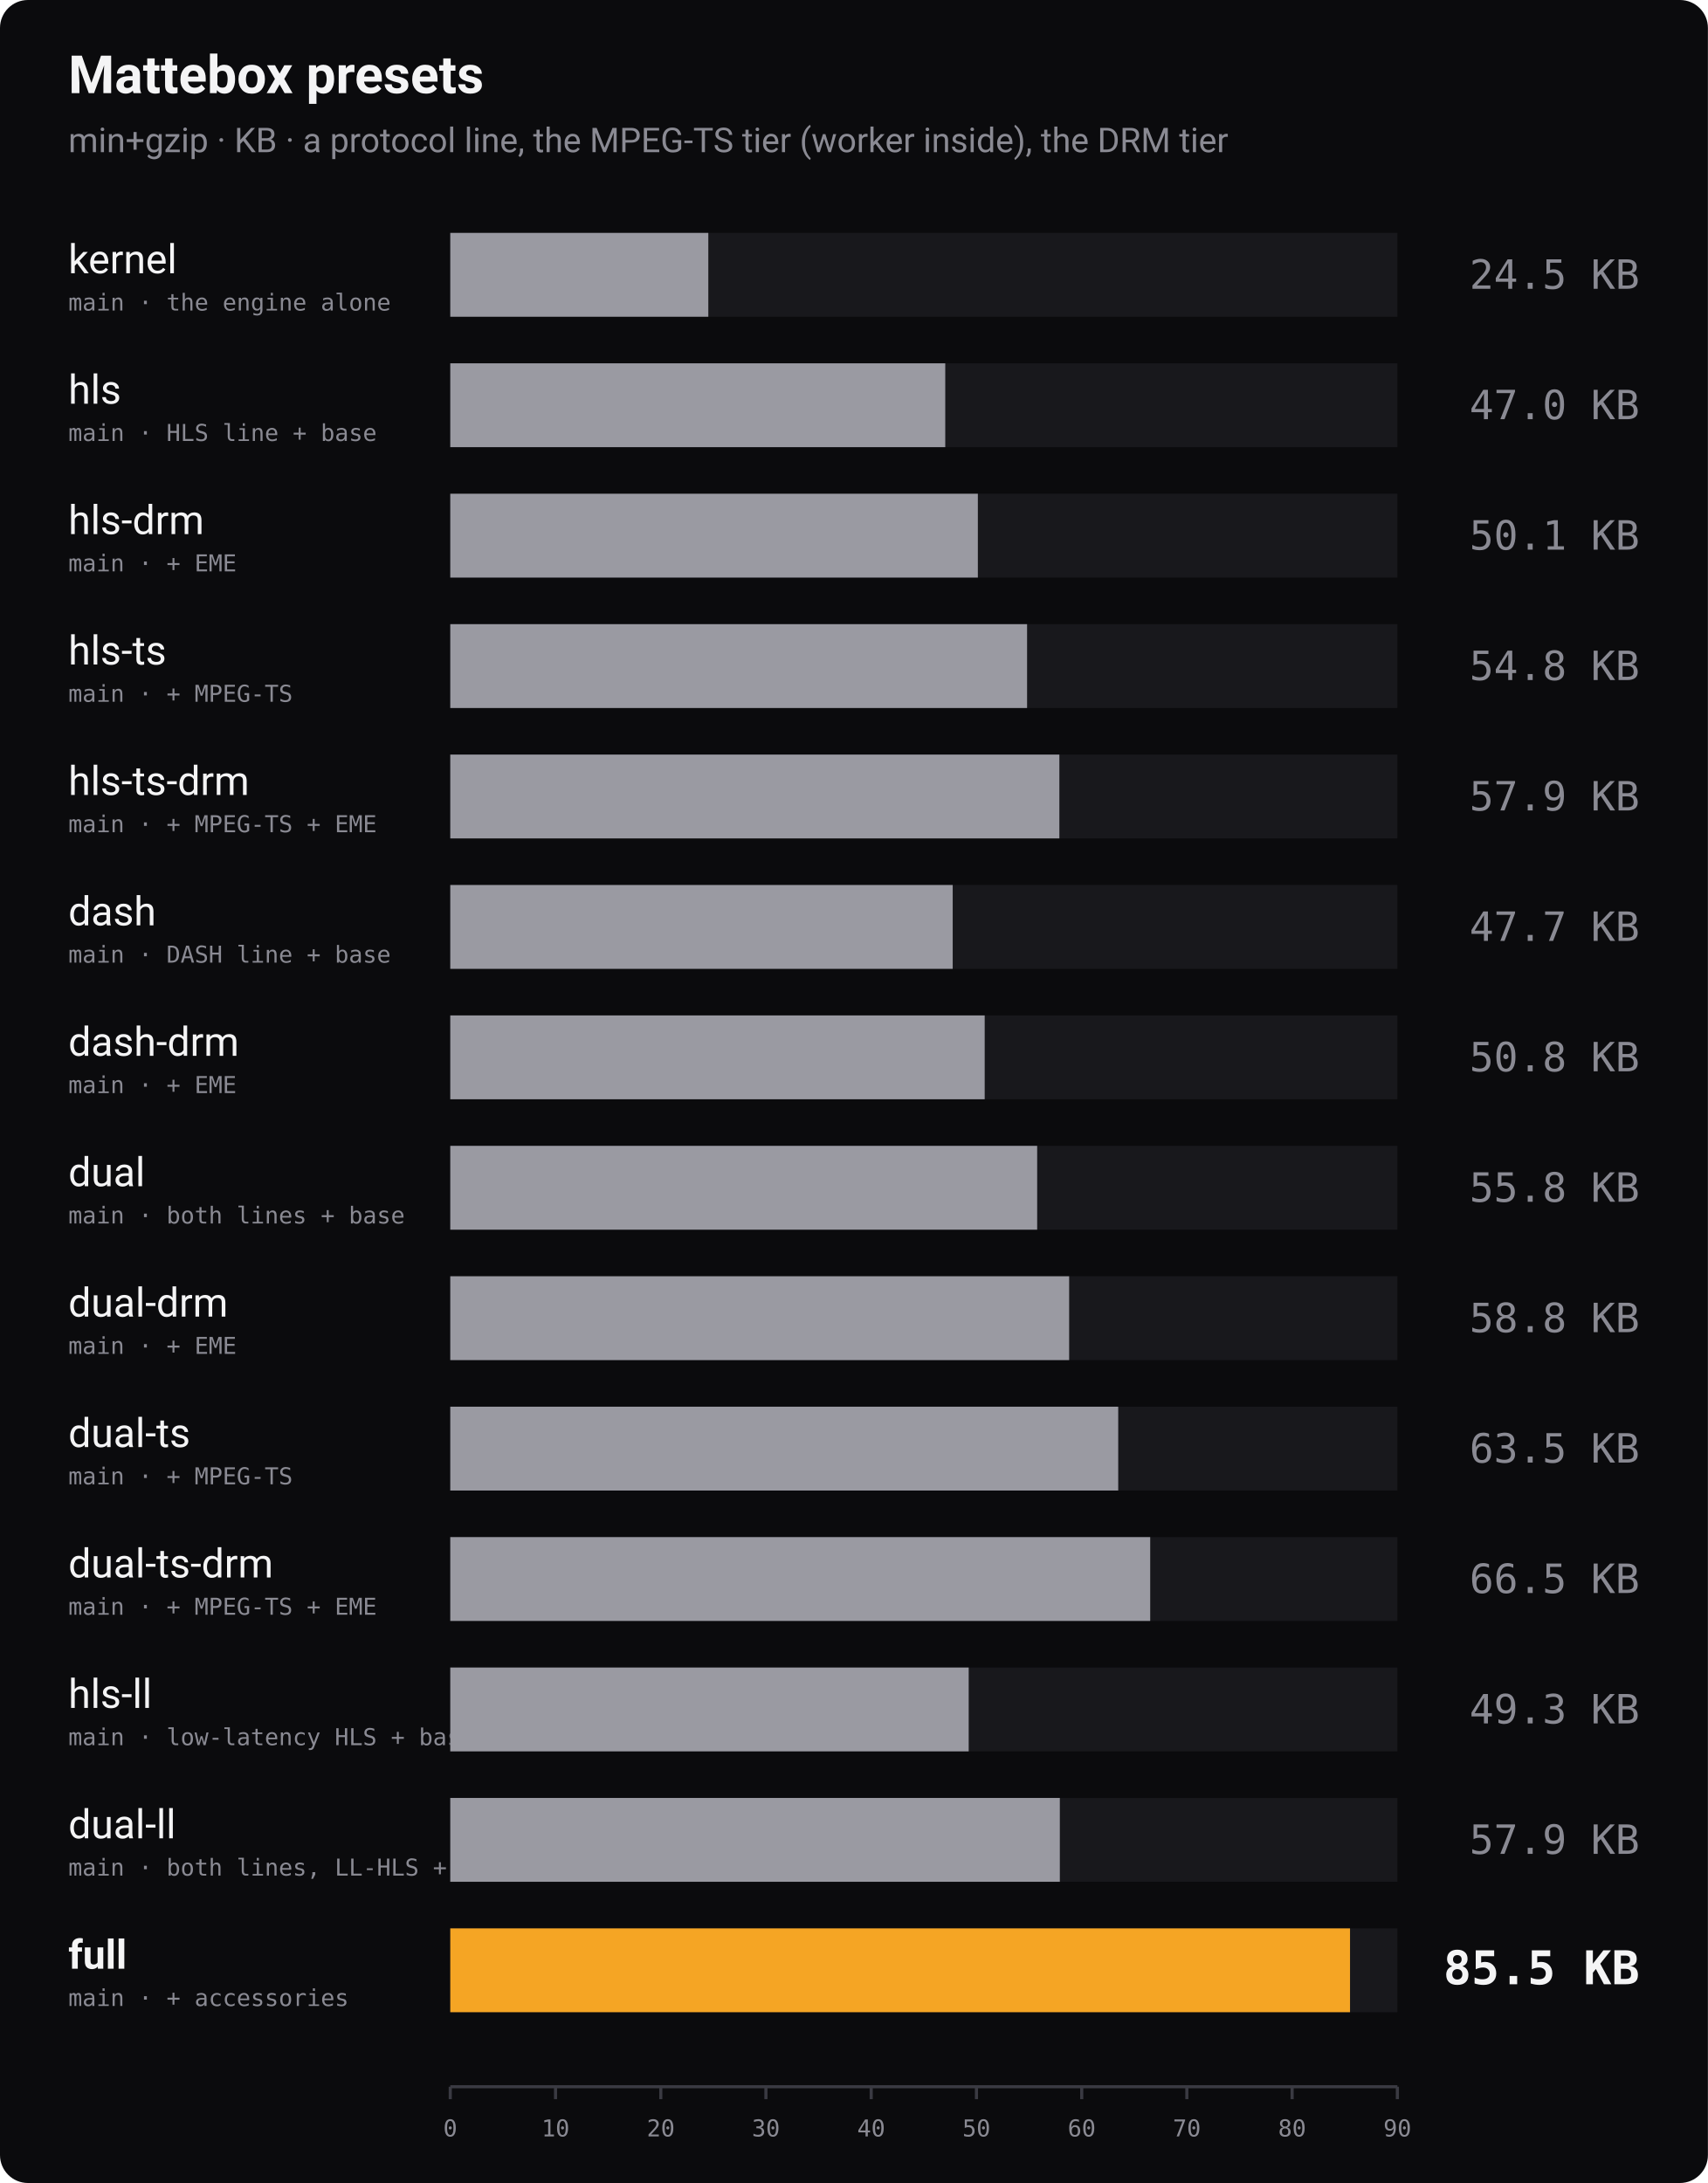
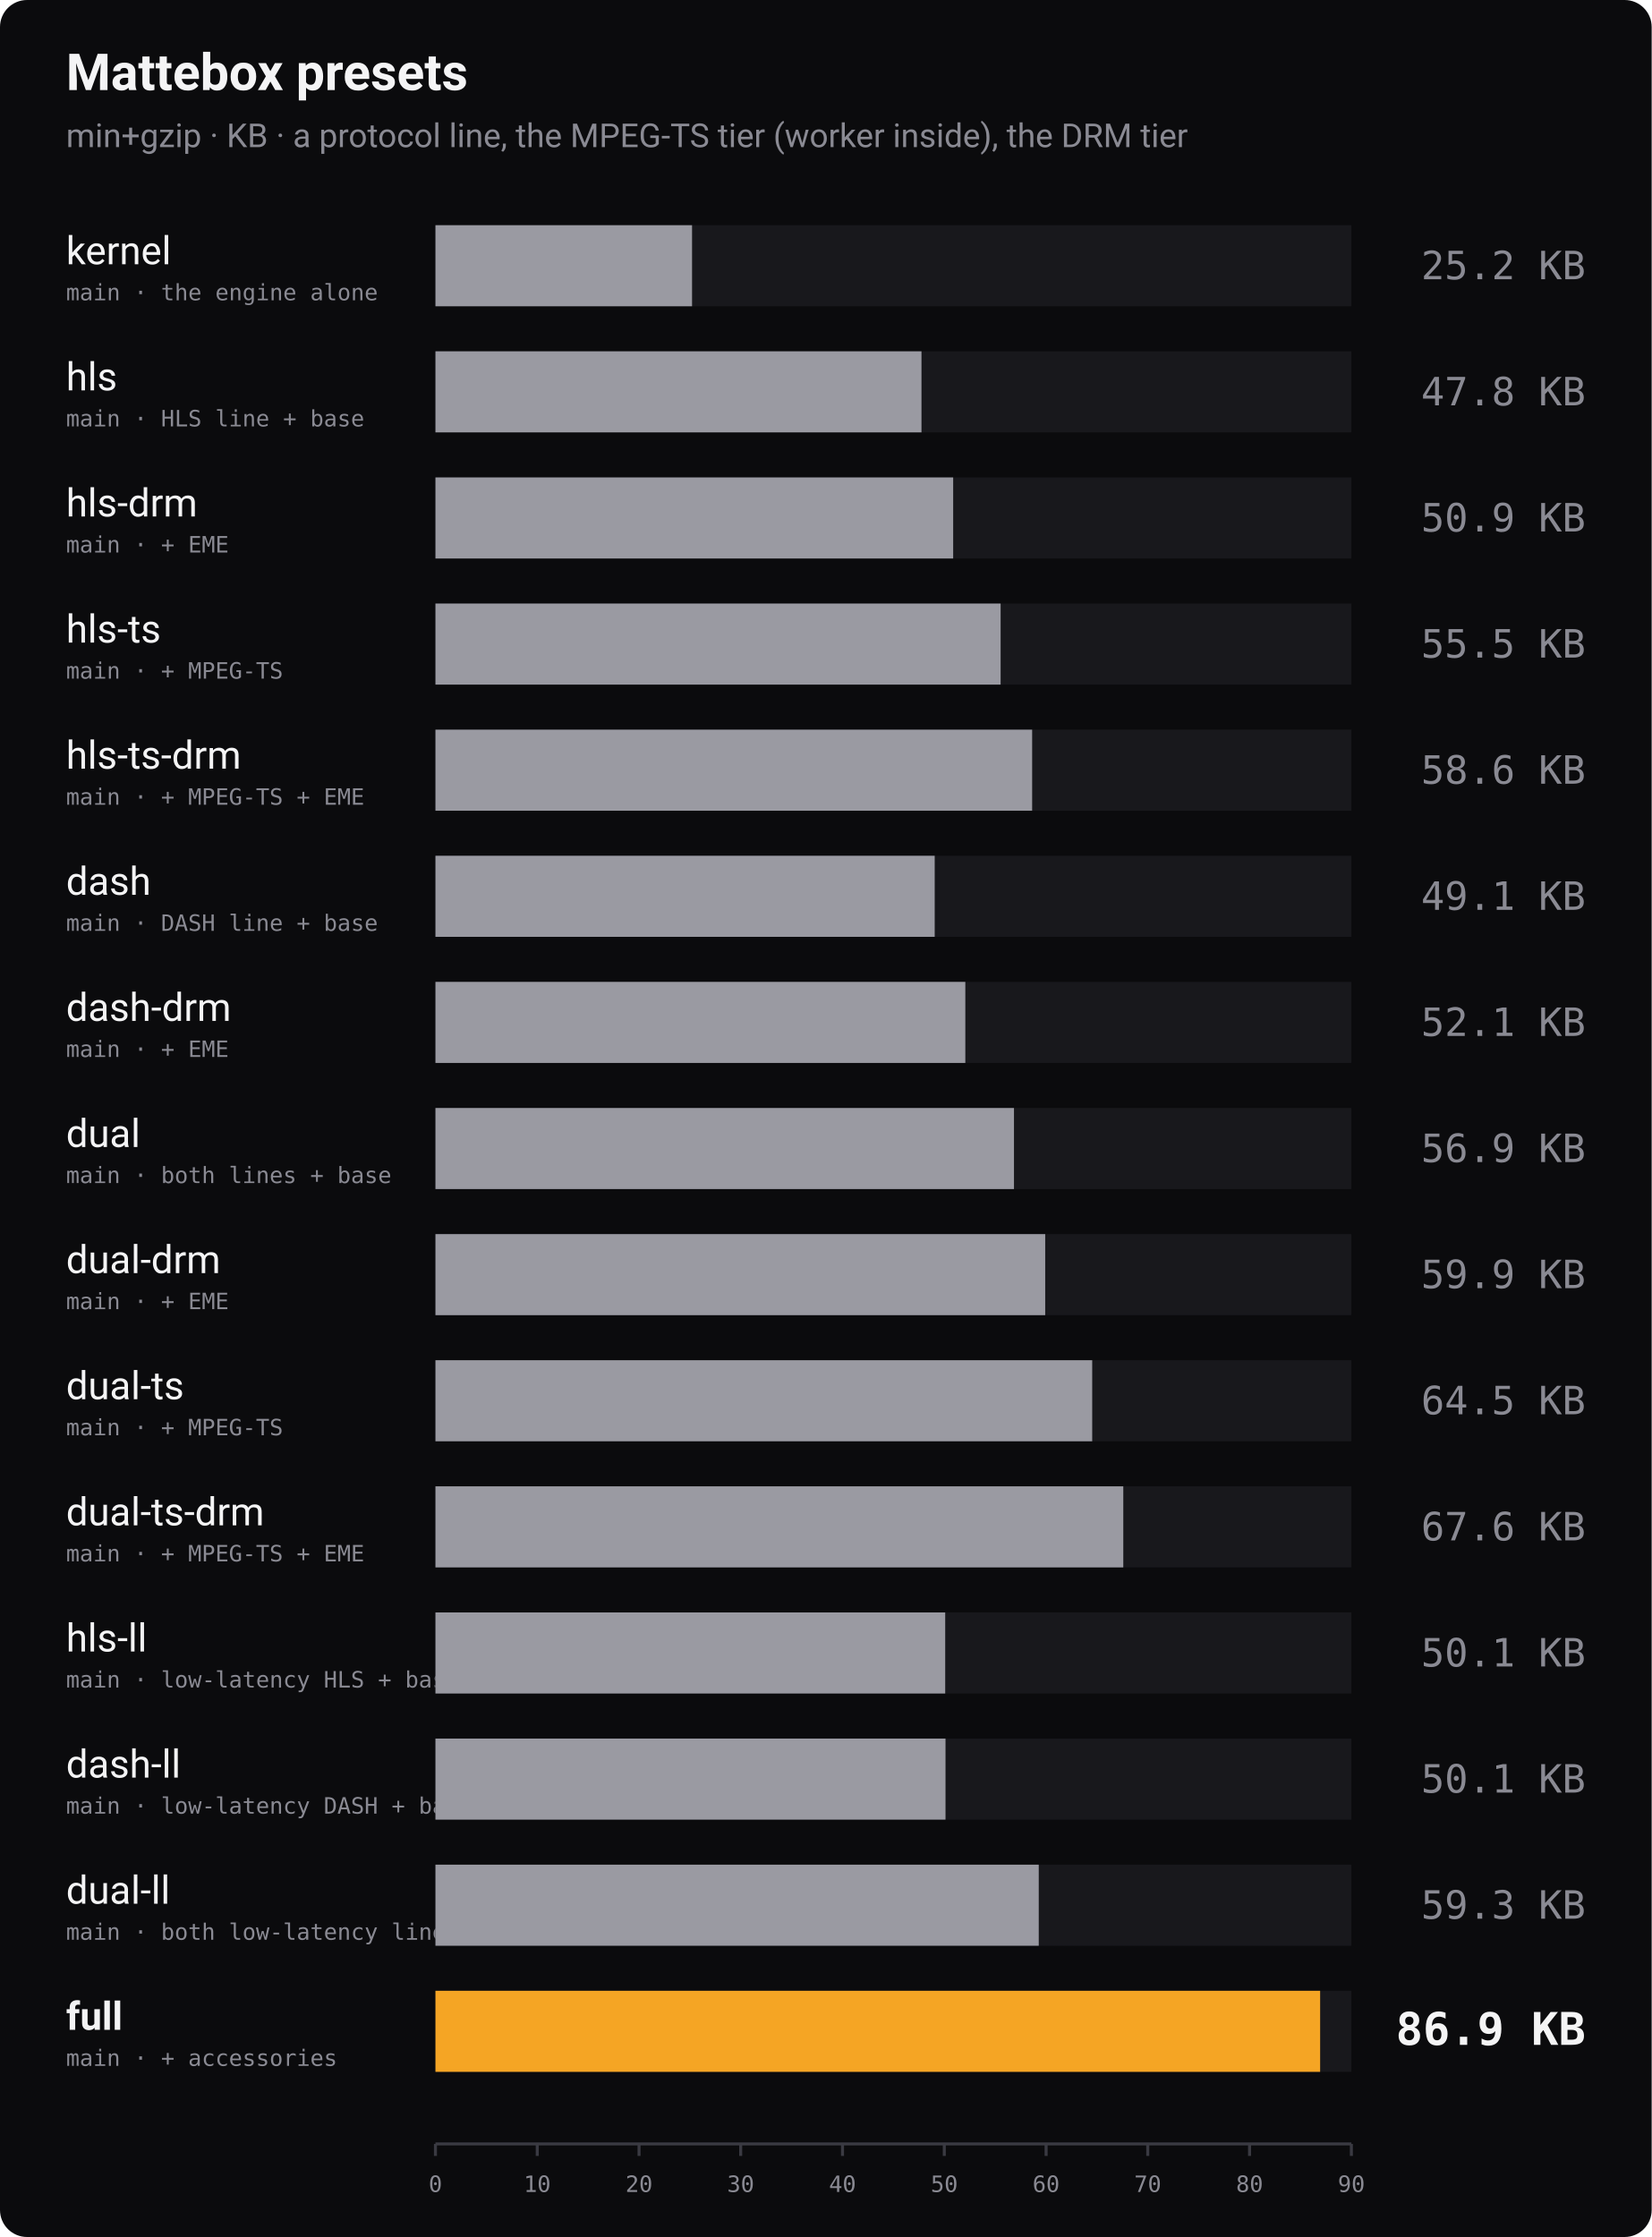
- <svg xmlns="http://www.w3.org/2000/svg" width="1100" height="1406" viewBox="0 0 1100 1406" role="img" aria-label="Bundle size of every Mattebox preset, min+gzip">
-   <rect width="1100" height="1406" rx="18" fill="#0b0b0d" />
+ <svg xmlns="http://www.w3.org/2000/svg" width="1100" height="1490" viewBox="0 0 1100 1490" role="img" aria-label="Bundle size of every Mattebox preset, min+gzip">
+   <rect width="1100" height="1490" rx="18" fill="#0b0b0d" />
  <text x="44" y="60" font-family="-apple-system, 'Segoe UI', Roboto, Helvetica, Arial, sans-serif" font-size="34" font-weight="700" fill="#f4f4f5">Mattebox presets</text>
  <text x="44" y="98" font-family="-apple-system, 'Segoe UI', Roboto, Helvetica, Arial, sans-serif" font-size="22" fill="#8a8a93">min+gzip · KB · a protocol line, the MPEG-TS tier (worker inside), the DRM tier</text>
  <text x="44" y="176" font-family="-apple-system, 'Segoe UI', Roboto, Helvetica, Arial, sans-serif" font-size="26" font-weight="400" fill="#f4f4f5">kernel</text>
  <text x="44" y="200" font-family="ui-monospace, 'SF Mono', Menlo, Consolas, monospace" font-size="15" fill="#8a8a93">main · the engine alone</text>
  <rect x="290" y="150" width="610" height="54" fill="#18181c" />
-   <rect x="290" y="150" width="166.2" height="54" fill="#9a9aa2" />
-   <text x="1056" y="186" text-anchor="end" font-family="ui-monospace, 'SF Mono', Menlo, Consolas, monospace" font-size="26" font-weight="400" fill="#8a8a93">24.5 KB</text>
+   <rect x="290" y="150" width="170.9" height="54" fill="#9a9aa2" />
+   <text x="1056" y="186" text-anchor="end" font-family="ui-monospace, 'SF Mono', Menlo, Consolas, monospace" font-size="26" font-weight="400" fill="#8a8a93">25.2 KB</text>
  <text x="44" y="260" font-family="-apple-system, 'Segoe UI', Roboto, Helvetica, Arial, sans-serif" font-size="26" font-weight="400" fill="#f4f4f5">hls</text>
  <text x="44" y="284" font-family="ui-monospace, 'SF Mono', Menlo, Consolas, monospace" font-size="15" fill="#8a8a93">main · HLS line + base</text>
  <rect x="290" y="234" width="610" height="54" fill="#18181c" />
-   <rect x="290" y="234" width="318.8" height="54" fill="#9a9aa2" />
-   <text x="1056" y="270" text-anchor="end" font-family="ui-monospace, 'SF Mono', Menlo, Consolas, monospace" font-size="26" font-weight="400" fill="#8a8a93">47.0 KB</text>
+   <rect x="290" y="234" width="323.7" height="54" fill="#9a9aa2" />
+   <text x="1056" y="270" text-anchor="end" font-family="ui-monospace, 'SF Mono', Menlo, Consolas, monospace" font-size="26" font-weight="400" fill="#8a8a93">47.8 KB</text>
  <text x="44" y="344" font-family="-apple-system, 'Segoe UI', Roboto, Helvetica, Arial, sans-serif" font-size="26" font-weight="400" fill="#f4f4f5">hls-drm</text>
  <text x="44" y="368" font-family="ui-monospace, 'SF Mono', Menlo, Consolas, monospace" font-size="15" fill="#8a8a93">main · + EME</text>
  <rect x="290" y="318" width="610" height="54" fill="#18181c" />
-   <rect x="290" y="318" width="339.8" height="54" fill="#9a9aa2" />
-   <text x="1056" y="354" text-anchor="end" font-family="ui-monospace, 'SF Mono', Menlo, Consolas, monospace" font-size="26" font-weight="400" fill="#8a8a93">50.1 KB</text>
+   <rect x="290" y="318" width="344.8" height="54" fill="#9a9aa2" />
+   <text x="1056" y="354" text-anchor="end" font-family="ui-monospace, 'SF Mono', Menlo, Consolas, monospace" font-size="26" font-weight="400" fill="#8a8a93">50.9 KB</text>
  <text x="44" y="428" font-family="-apple-system, 'Segoe UI', Roboto, Helvetica, Arial, sans-serif" font-size="26" font-weight="400" fill="#f4f4f5">hls-ts</text>
  <text x="44" y="452" font-family="ui-monospace, 'SF Mono', Menlo, Consolas, monospace" font-size="15" fill="#8a8a93">main · + MPEG-TS</text>
  <rect x="290" y="402" width="610" height="54" fill="#18181c" />
-   <rect x="290" y="402" width="371.5" height="54" fill="#9a9aa2" />
-   <text x="1056" y="438" text-anchor="end" font-family="ui-monospace, 'SF Mono', Menlo, Consolas, monospace" font-size="26" font-weight="400" fill="#8a8a93">54.8 KB</text>
+   <rect x="290" y="402" width="376.4" height="54" fill="#9a9aa2" />
+   <text x="1056" y="438" text-anchor="end" font-family="ui-monospace, 'SF Mono', Menlo, Consolas, monospace" font-size="26" font-weight="400" fill="#8a8a93">55.5 KB</text>
  <text x="44" y="512" font-family="-apple-system, 'Segoe UI', Roboto, Helvetica, Arial, sans-serif" font-size="26" font-weight="400" fill="#f4f4f5">hls-ts-drm</text>
  <text x="44" y="536" font-family="ui-monospace, 'SF Mono', Menlo, Consolas, monospace" font-size="15" fill="#8a8a93">main · + MPEG-TS + EME</text>
  <rect x="290" y="486" width="610" height="54" fill="#18181c" />
-   <rect x="290" y="486" width="392.3" height="54" fill="#9a9aa2" />
-   <text x="1056" y="522" text-anchor="end" font-family="ui-monospace, 'SF Mono', Menlo, Consolas, monospace" font-size="26" font-weight="400" fill="#8a8a93">57.9 KB</text>
+   <rect x="290" y="486" width="397.4" height="54" fill="#9a9aa2" />
+   <text x="1056" y="522" text-anchor="end" font-family="ui-monospace, 'SF Mono', Menlo, Consolas, monospace" font-size="26" font-weight="400" fill="#8a8a93">58.6 KB</text>
  <text x="44" y="596" font-family="-apple-system, 'Segoe UI', Roboto, Helvetica, Arial, sans-serif" font-size="26" font-weight="400" fill="#f4f4f5">dash</text>
  <text x="44" y="620" font-family="ui-monospace, 'SF Mono', Menlo, Consolas, monospace" font-size="15" fill="#8a8a93">main · DASH line + base</text>
  <rect x="290" y="570" width="610" height="54" fill="#18181c" />
-   <rect x="290" y="570" width="323.6" height="54" fill="#9a9aa2" />
-   <text x="1056" y="606" text-anchor="end" font-family="ui-monospace, 'SF Mono', Menlo, Consolas, monospace" font-size="26" font-weight="400" fill="#8a8a93">47.7 KB</text>
+   <rect x="290" y="570" width="332.5" height="54" fill="#9a9aa2" />
+   <text x="1056" y="606" text-anchor="end" font-family="ui-monospace, 'SF Mono', Menlo, Consolas, monospace" font-size="26" font-weight="400" fill="#8a8a93">49.1 KB</text>
  <text x="44" y="680" font-family="-apple-system, 'Segoe UI', Roboto, Helvetica, Arial, sans-serif" font-size="26" font-weight="400" fill="#f4f4f5">dash-drm</text>
  <text x="44" y="704" font-family="ui-monospace, 'SF Mono', Menlo, Consolas, monospace" font-size="15" fill="#8a8a93">main · + EME</text>
  <rect x="290" y="654" width="610" height="54" fill="#18181c" />
-   <rect x="290" y="654" width="344.2" height="54" fill="#9a9aa2" />
-   <text x="1056" y="690" text-anchor="end" font-family="ui-monospace, 'SF Mono', Menlo, Consolas, monospace" font-size="26" font-weight="400" fill="#8a8a93">50.8 KB</text>
+   <rect x="290" y="654" width="352.9" height="54" fill="#9a9aa2" />
+   <text x="1056" y="690" text-anchor="end" font-family="ui-monospace, 'SF Mono', Menlo, Consolas, monospace" font-size="26" font-weight="400" fill="#8a8a93">52.1 KB</text>
  <text x="44" y="764" font-family="-apple-system, 'Segoe UI', Roboto, Helvetica, Arial, sans-serif" font-size="26" font-weight="400" fill="#f4f4f5">dual</text>
  <text x="44" y="788" font-family="ui-monospace, 'SF Mono', Menlo, Consolas, monospace" font-size="15" fill="#8a8a93">main · both lines + base</text>
  <rect x="290" y="738" width="610" height="54" fill="#18181c" />
-   <rect x="290" y="738" width="378.0" height="54" fill="#9a9aa2" />
-   <text x="1056" y="774" text-anchor="end" font-family="ui-monospace, 'SF Mono', Menlo, Consolas, monospace" font-size="26" font-weight="400" fill="#8a8a93">55.8 KB</text>
+   <rect x="290" y="738" width="385.3" height="54" fill="#9a9aa2" />
+   <text x="1056" y="774" text-anchor="end" font-family="ui-monospace, 'SF Mono', Menlo, Consolas, monospace" font-size="26" font-weight="400" fill="#8a8a93">56.9 KB</text>
  <text x="44" y="848" font-family="-apple-system, 'Segoe UI', Roboto, Helvetica, Arial, sans-serif" font-size="26" font-weight="400" fill="#f4f4f5">dual-drm</text>
  <text x="44" y="872" font-family="ui-monospace, 'SF Mono', Menlo, Consolas, monospace" font-size="15" fill="#8a8a93">main · + EME</text>
  <rect x="290" y="822" width="610" height="54" fill="#18181c" />
-   <rect x="290" y="822" width="398.6" height="54" fill="#9a9aa2" />
-   <text x="1056" y="858" text-anchor="end" font-family="ui-monospace, 'SF Mono', Menlo, Consolas, monospace" font-size="26" font-weight="400" fill="#8a8a93">58.8 KB</text>
+   <rect x="290" y="822" width="406.1" height="54" fill="#9a9aa2" />
+   <text x="1056" y="858" text-anchor="end" font-family="ui-monospace, 'SF Mono', Menlo, Consolas, monospace" font-size="26" font-weight="400" fill="#8a8a93">59.9 KB</text>
  <text x="44" y="932" font-family="-apple-system, 'Segoe UI', Roboto, Helvetica, Arial, sans-serif" font-size="26" font-weight="400" fill="#f4f4f5">dual-ts</text>
  <text x="44" y="956" font-family="ui-monospace, 'SF Mono', Menlo, Consolas, monospace" font-size="15" fill="#8a8a93">main · + MPEG-TS</text>
  <rect x="290" y="906" width="610" height="54" fill="#18181c" />
-   <rect x="290" y="906" width="430.2" height="54" fill="#9a9aa2" />
-   <text x="1056" y="942" text-anchor="end" font-family="ui-monospace, 'SF Mono', Menlo, Consolas, monospace" font-size="26" font-weight="400" fill="#8a8a93">63.5 KB</text>
+   <rect x="290" y="906" width="437.4" height="54" fill="#9a9aa2" />
+   <text x="1056" y="942" text-anchor="end" font-family="ui-monospace, 'SF Mono', Menlo, Consolas, monospace" font-size="26" font-weight="400" fill="#8a8a93">64.5 KB</text>
  <text x="44" y="1016" font-family="-apple-system, 'Segoe UI', Roboto, Helvetica, Arial, sans-serif" font-size="26" font-weight="400" fill="#f4f4f5">dual-ts-drm</text>
  <text x="44" y="1040" font-family="ui-monospace, 'SF Mono', Menlo, Consolas, monospace" font-size="15" fill="#8a8a93">main · + MPEG-TS + EME</text>
  <rect x="290" y="990" width="610" height="54" fill="#18181c" />
-   <rect x="290" y="990" width="450.8" height="54" fill="#9a9aa2" />
-   <text x="1056" y="1026" text-anchor="end" font-family="ui-monospace, 'SF Mono', Menlo, Consolas, monospace" font-size="26" font-weight="400" fill="#8a8a93">66.5 KB</text>
+   <rect x="290" y="990" width="458.1" height="54" fill="#9a9aa2" />
+   <text x="1056" y="1026" text-anchor="end" font-family="ui-monospace, 'SF Mono', Menlo, Consolas, monospace" font-size="26" font-weight="400" fill="#8a8a93">67.6 KB</text>
  <text x="44" y="1100" font-family="-apple-system, 'Segoe UI', Roboto, Helvetica, Arial, sans-serif" font-size="26" font-weight="400" fill="#f4f4f5">hls-ll</text>
  <text x="44" y="1124" font-family="ui-monospace, 'SF Mono', Menlo, Consolas, monospace" font-size="15" fill="#8a8a93">main · low-latency HLS + base</text>
  <rect x="290" y="1074" width="610" height="54" fill="#18181c" />
-   <rect x="290" y="1074" width="333.9" height="54" fill="#9a9aa2" />
-   <text x="1056" y="1110" text-anchor="end" font-family="ui-monospace, 'SF Mono', Menlo, Consolas, monospace" font-size="26" font-weight="400" fill="#8a8a93">49.3 KB</text>
-   <text x="44" y="1184" font-family="-apple-system, 'Segoe UI', Roboto, Helvetica, Arial, sans-serif" font-size="26" font-weight="400" fill="#f4f4f5">dual-ll</text>
-   <text x="44" y="1208" font-family="ui-monospace, 'SF Mono', Menlo, Consolas, monospace" font-size="15" fill="#8a8a93">main · both lines, LL-HLS + base</text>
+   <rect x="290" y="1074" width="339.5" height="54" fill="#9a9aa2" />
+   <text x="1056" y="1110" text-anchor="end" font-family="ui-monospace, 'SF Mono', Menlo, Consolas, monospace" font-size="26" font-weight="400" fill="#8a8a93">50.1 KB</text>
+   <text x="44" y="1184" font-family="-apple-system, 'Segoe UI', Roboto, Helvetica, Arial, sans-serif" font-size="26" font-weight="400" fill="#f4f4f5">dash-ll</text>
+   <text x="44" y="1208" font-family="ui-monospace, 'SF Mono', Menlo, Consolas, monospace" font-size="15" fill="#8a8a93">main · low-latency DASH + base</text>
  <rect x="290" y="1158" width="610" height="54" fill="#18181c" />
-   <rect x="290" y="1158" width="392.6" height="54" fill="#9a9aa2" />
-   <text x="1056" y="1194" text-anchor="end" font-family="ui-monospace, 'SF Mono', Menlo, Consolas, monospace" font-size="26" font-weight="400" fill="#8a8a93">57.9 KB</text>
-   <text x="44" y="1268" font-family="-apple-system, 'Segoe UI', Roboto, Helvetica, Arial, sans-serif" font-size="26" font-weight="700" fill="#f4f4f5">full</text>
-   <text x="44" y="1292" font-family="ui-monospace, 'SF Mono', Menlo, Consolas, monospace" font-size="15" fill="#8a8a93">main · + accessories</text>
+   <rect x="290" y="1158" width="339.7" height="54" fill="#9a9aa2" />
+   <text x="1056" y="1194" text-anchor="end" font-family="ui-monospace, 'SF Mono', Menlo, Consolas, monospace" font-size="26" font-weight="400" fill="#8a8a93">50.1 KB</text>
+   <text x="44" y="1268" font-family="-apple-system, 'Segoe UI', Roboto, Helvetica, Arial, sans-serif" font-size="26" font-weight="400" fill="#f4f4f5">dual-ll</text>
+   <text x="44" y="1292" font-family="ui-monospace, 'SF Mono', Menlo, Consolas, monospace" font-size="15" fill="#8a8a93">main · both low-latency lines + base</text>
  <rect x="290" y="1242" width="610" height="54" fill="#18181c" />
-   <rect x="290" y="1242" width="579.5" height="54" fill="#f5a524" />
-   <text x="1056" y="1278" text-anchor="end" font-family="ui-monospace, 'SF Mono', Menlo, Consolas, monospace" font-size="30" font-weight="700" fill="#f4f4f5">85.5 KB</text>
-   <line x1="290" y1="1344" x2="900" y2="1344" stroke="#3a3a42" stroke-width="2" />
-   <line x1="290.0" y1="1344" x2="290.0" y2="1352" stroke="#3a3a42" stroke-width="2" />
-   <text x="290.0" y="1376" text-anchor="middle" font-family="ui-monospace, 'SF Mono', Menlo, Consolas, monospace" font-size="15" fill="#8a8a93">0</text>
-   <line x1="357.8" y1="1344" x2="357.8" y2="1352" stroke="#3a3a42" stroke-width="2" />
-   <text x="357.8" y="1376" text-anchor="middle" font-family="ui-monospace, 'SF Mono', Menlo, Consolas, monospace" font-size="15" fill="#8a8a93">10</text>
-   <line x1="425.6" y1="1344" x2="425.6" y2="1352" stroke="#3a3a42" stroke-width="2" />
-   <text x="425.6" y="1376" text-anchor="middle" font-family="ui-monospace, 'SF Mono', Menlo, Consolas, monospace" font-size="15" fill="#8a8a93">20</text>
-   <line x1="493.3" y1="1344" x2="493.3" y2="1352" stroke="#3a3a42" stroke-width="2" />
-   <text x="493.3" y="1376" text-anchor="middle" font-family="ui-monospace, 'SF Mono', Menlo, Consolas, monospace" font-size="15" fill="#8a8a93">30</text>
-   <line x1="561.1" y1="1344" x2="561.1" y2="1352" stroke="#3a3a42" stroke-width="2" />
-   <text x="561.1" y="1376" text-anchor="middle" font-family="ui-monospace, 'SF Mono', Menlo, Consolas, monospace" font-size="15" fill="#8a8a93">40</text>
-   <line x1="628.9" y1="1344" x2="628.9" y2="1352" stroke="#3a3a42" stroke-width="2" />
-   <text x="628.9" y="1376" text-anchor="middle" font-family="ui-monospace, 'SF Mono', Menlo, Consolas, monospace" font-size="15" fill="#8a8a93">50</text>
-   <line x1="696.7" y1="1344" x2="696.7" y2="1352" stroke="#3a3a42" stroke-width="2" />
-   <text x="696.7" y="1376" text-anchor="middle" font-family="ui-monospace, 'SF Mono', Menlo, Consolas, monospace" font-size="15" fill="#8a8a93">60</text>
-   <line x1="764.4" y1="1344" x2="764.4" y2="1352" stroke="#3a3a42" stroke-width="2" />
-   <text x="764.4" y="1376" text-anchor="middle" font-family="ui-monospace, 'SF Mono', Menlo, Consolas, monospace" font-size="15" fill="#8a8a93">70</text>
-   <line x1="832.2" y1="1344" x2="832.2" y2="1352" stroke="#3a3a42" stroke-width="2" />
-   <text x="832.2" y="1376" text-anchor="middle" font-family="ui-monospace, 'SF Mono', Menlo, Consolas, monospace" font-size="15" fill="#8a8a93">80</text>
-   <line x1="900.0" y1="1344" x2="900.0" y2="1352" stroke="#3a3a42" stroke-width="2" />
-   <text x="900.0" y="1376" text-anchor="middle" font-family="ui-monospace, 'SF Mono', Menlo, Consolas, monospace" font-size="15" fill="#8a8a93">90</text>
+   <rect x="290" y="1242" width="401.8" height="54" fill="#9a9aa2" />
+   <text x="1056" y="1278" text-anchor="end" font-family="ui-monospace, 'SF Mono', Menlo, Consolas, monospace" font-size="26" font-weight="400" fill="#8a8a93">59.3 KB</text>
+   <text x="44" y="1352" font-family="-apple-system, 'Segoe UI', Roboto, Helvetica, Arial, sans-serif" font-size="26" font-weight="700" fill="#f4f4f5">full</text>
+   <text x="44" y="1376" font-family="ui-monospace, 'SF Mono', Menlo, Consolas, monospace" font-size="15" fill="#8a8a93">main · + accessories</text>
+   <rect x="290" y="1326" width="610" height="54" fill="#18181c" />
+   <rect x="290" y="1326" width="589.2" height="54" fill="#f5a524" />
+   <text x="1056" y="1362" text-anchor="end" font-family="ui-monospace, 'SF Mono', Menlo, Consolas, monospace" font-size="30" font-weight="700" fill="#f4f4f5">86.9 KB</text>
+   <line x1="290" y1="1428" x2="900" y2="1428" stroke="#3a3a42" stroke-width="2" />
+   <line x1="290.0" y1="1428" x2="290.0" y2="1436" stroke="#3a3a42" stroke-width="2" />
+   <text x="290.0" y="1460" text-anchor="middle" font-family="ui-monospace, 'SF Mono', Menlo, Consolas, monospace" font-size="15" fill="#8a8a93">0</text>
+   <line x1="357.8" y1="1428" x2="357.8" y2="1436" stroke="#3a3a42" stroke-width="2" />
+   <text x="357.8" y="1460" text-anchor="middle" font-family="ui-monospace, 'SF Mono', Menlo, Consolas, monospace" font-size="15" fill="#8a8a93">10</text>
+   <line x1="425.6" y1="1428" x2="425.6" y2="1436" stroke="#3a3a42" stroke-width="2" />
+   <text x="425.6" y="1460" text-anchor="middle" font-family="ui-monospace, 'SF Mono', Menlo, Consolas, monospace" font-size="15" fill="#8a8a93">20</text>
+   <line x1="493.3" y1="1428" x2="493.3" y2="1436" stroke="#3a3a42" stroke-width="2" />
+   <text x="493.3" y="1460" text-anchor="middle" font-family="ui-monospace, 'SF Mono', Menlo, Consolas, monospace" font-size="15" fill="#8a8a93">30</text>
+   <line x1="561.1" y1="1428" x2="561.1" y2="1436" stroke="#3a3a42" stroke-width="2" />
+   <text x="561.1" y="1460" text-anchor="middle" font-family="ui-monospace, 'SF Mono', Menlo, Consolas, monospace" font-size="15" fill="#8a8a93">40</text>
+   <line x1="628.9" y1="1428" x2="628.9" y2="1436" stroke="#3a3a42" stroke-width="2" />
+   <text x="628.9" y="1460" text-anchor="middle" font-family="ui-monospace, 'SF Mono', Menlo, Consolas, monospace" font-size="15" fill="#8a8a93">50</text>
+   <line x1="696.7" y1="1428" x2="696.7" y2="1436" stroke="#3a3a42" stroke-width="2" />
+   <text x="696.7" y="1460" text-anchor="middle" font-family="ui-monospace, 'SF Mono', Menlo, Consolas, monospace" font-size="15" fill="#8a8a93">60</text>
+   <line x1="764.4" y1="1428" x2="764.4" y2="1436" stroke="#3a3a42" stroke-width="2" />
+   <text x="764.4" y="1460" text-anchor="middle" font-family="ui-monospace, 'SF Mono', Menlo, Consolas, monospace" font-size="15" fill="#8a8a93">70</text>
+   <line x1="832.2" y1="1428" x2="832.2" y2="1436" stroke="#3a3a42" stroke-width="2" />
+   <text x="832.2" y="1460" text-anchor="middle" font-family="ui-monospace, 'SF Mono', Menlo, Consolas, monospace" font-size="15" fill="#8a8a93">80</text>
+   <line x1="900.0" y1="1428" x2="900.0" y2="1436" stroke="#3a3a42" stroke-width="2" />
+   <text x="900.0" y="1460" text-anchor="middle" font-family="ui-monospace, 'SF Mono', Menlo, Consolas, monospace" font-size="15" fill="#8a8a93">90</text>
</svg>
